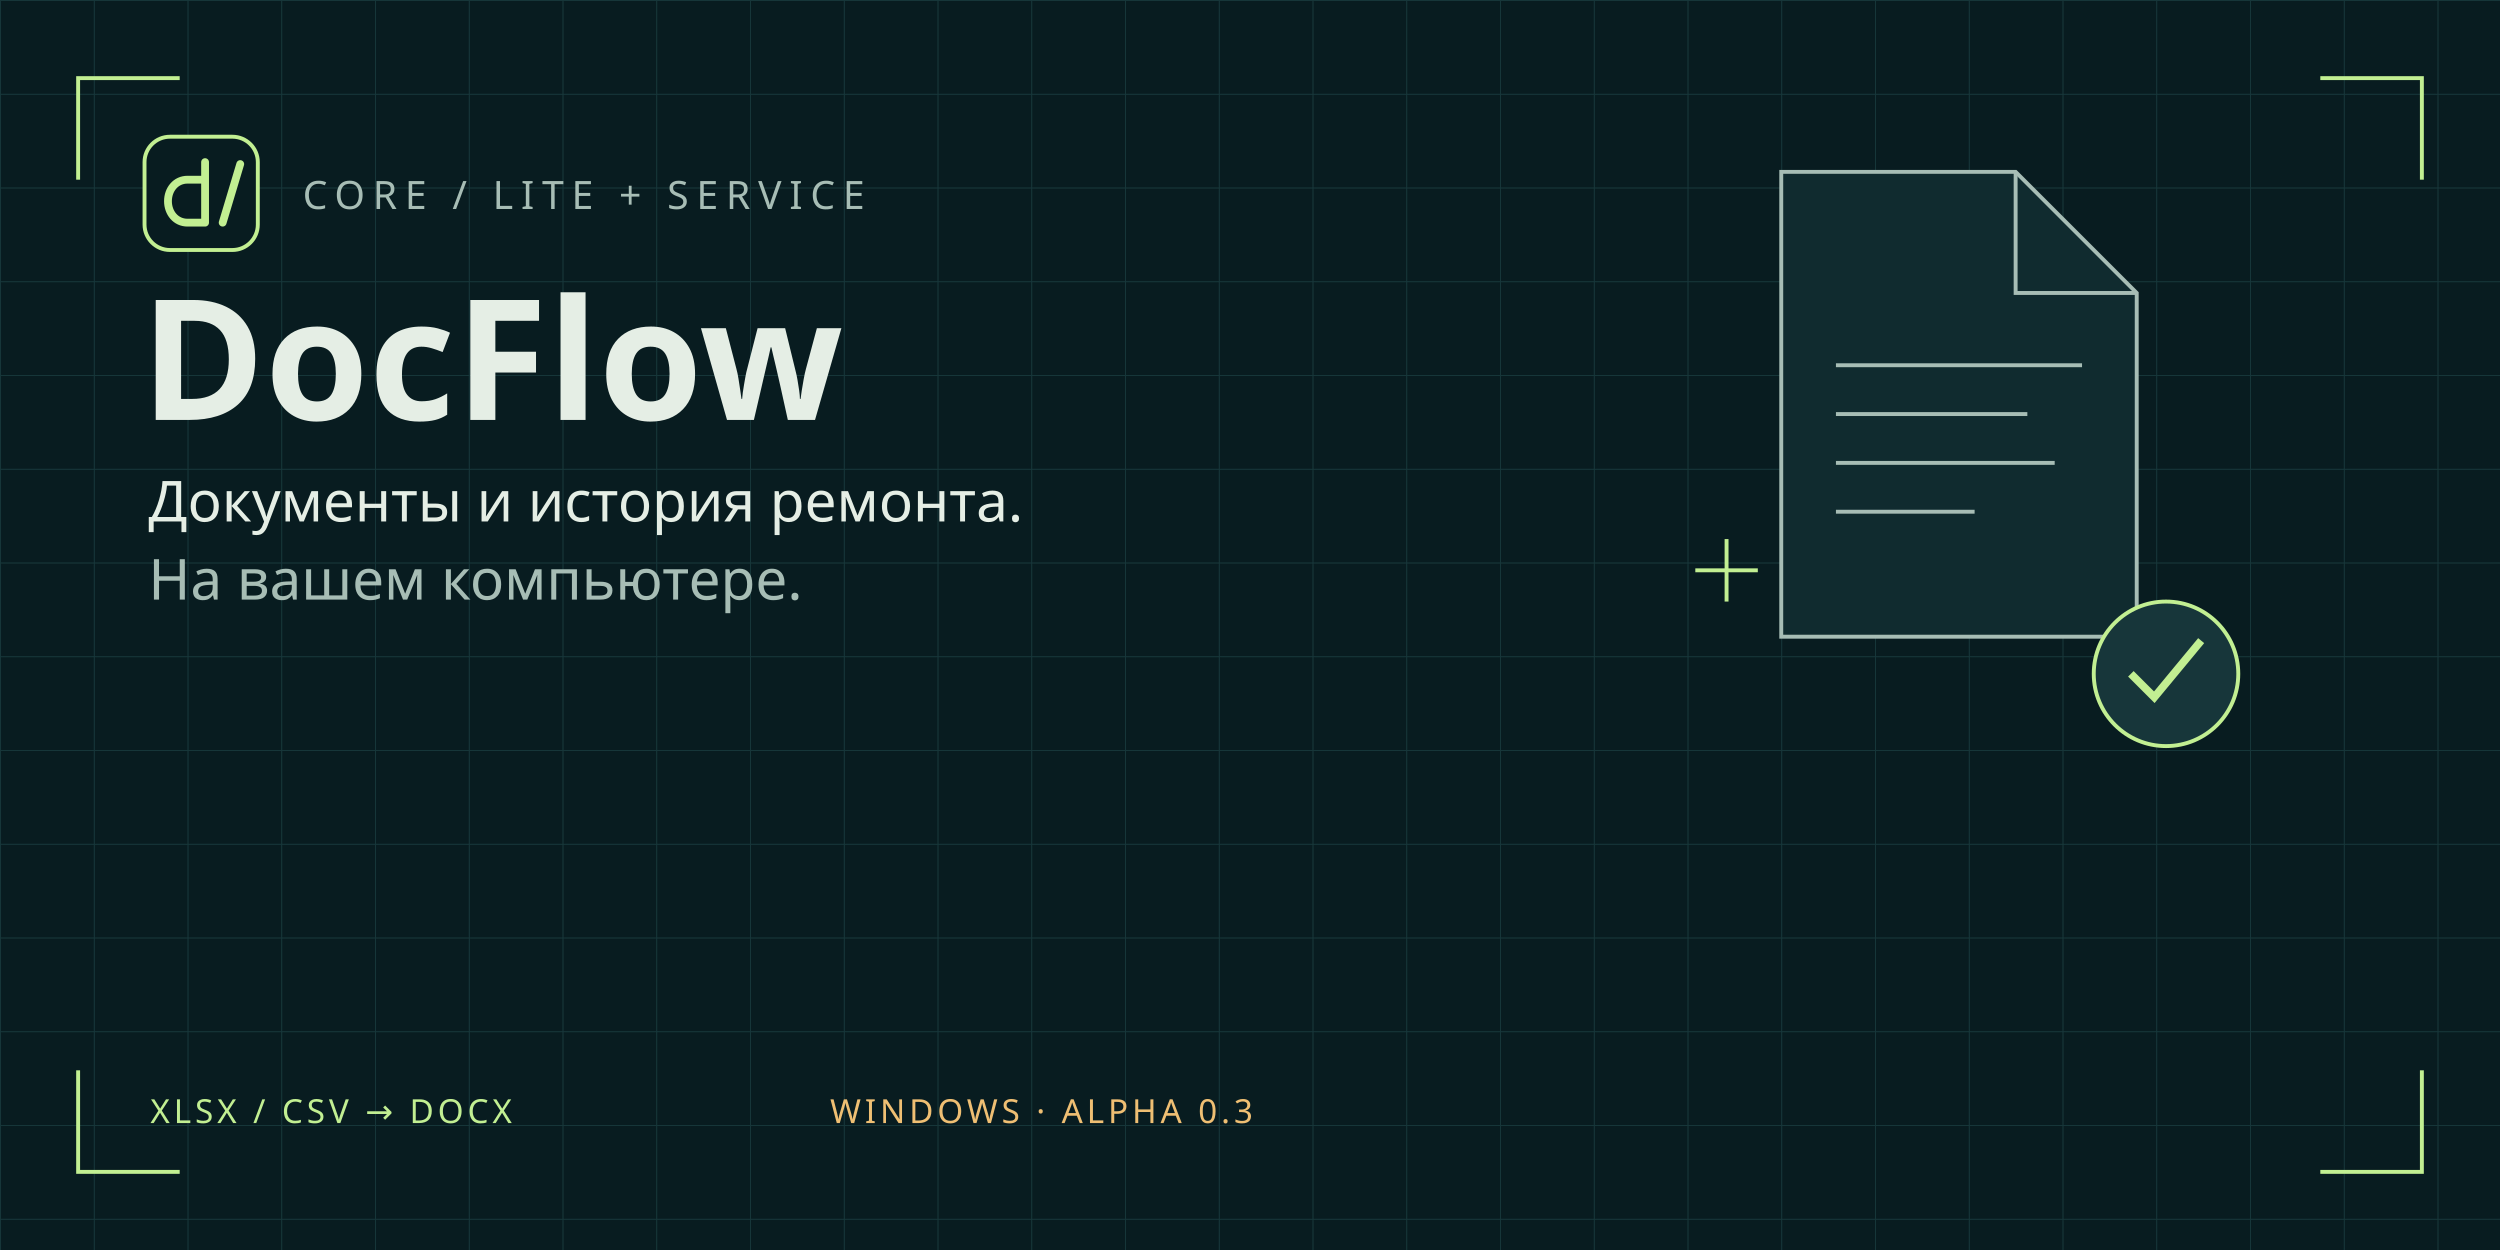
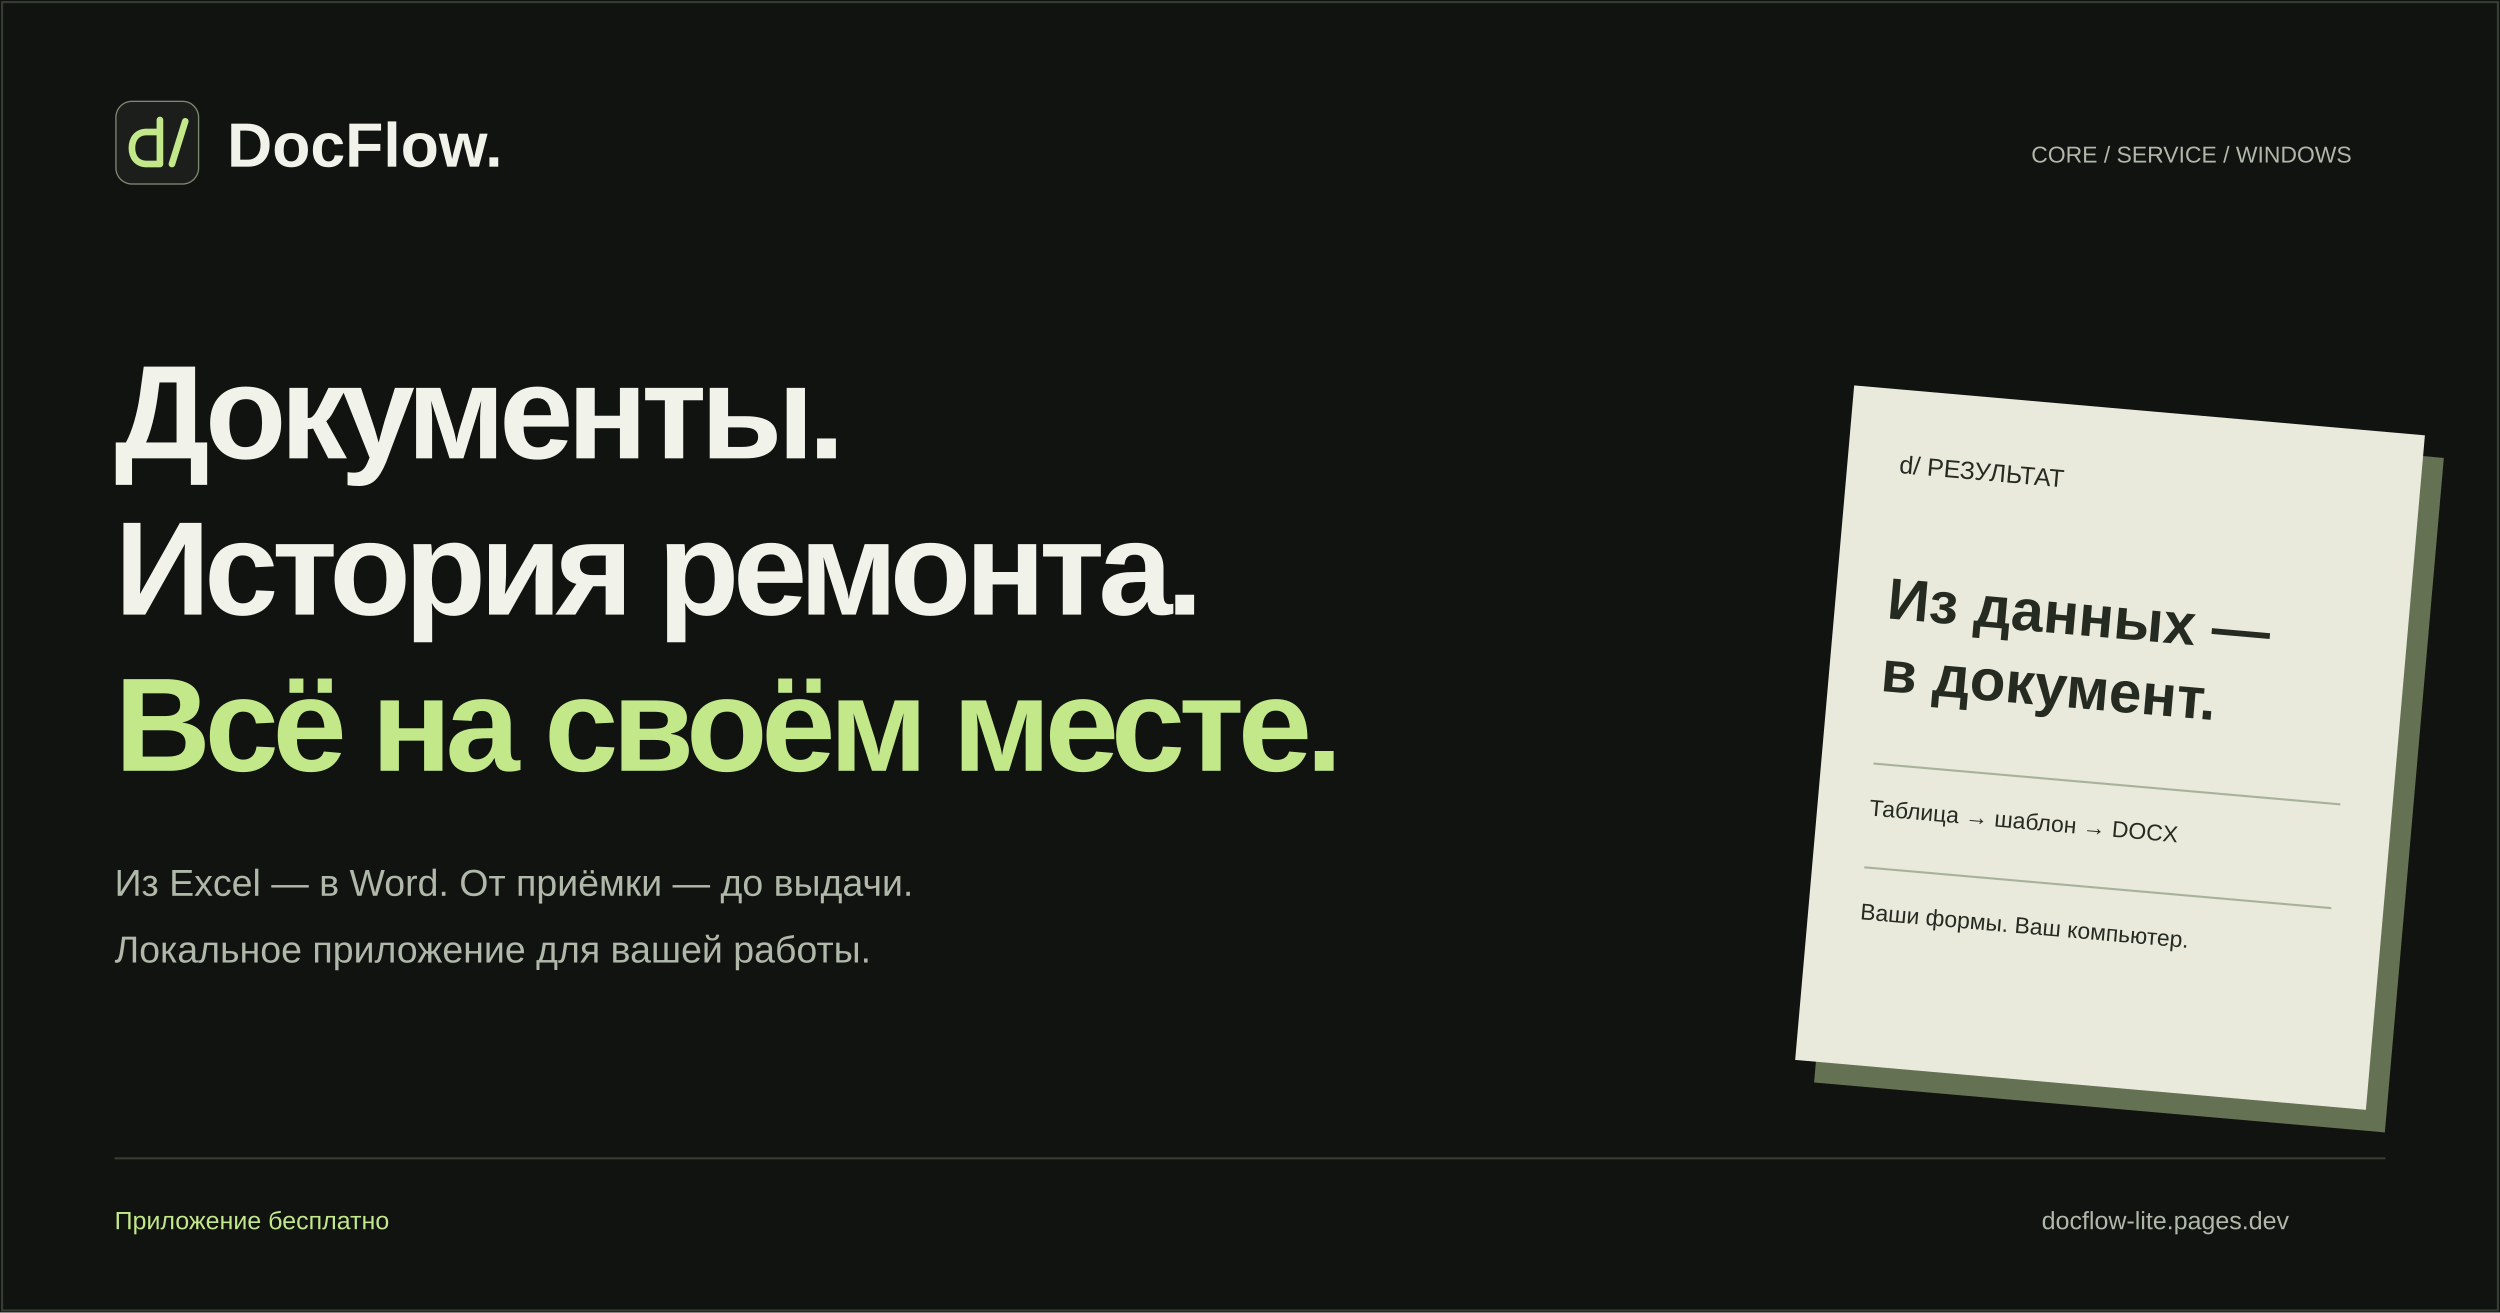
- <svg xmlns="http://www.w3.org/2000/svg" width="1280" height="640" viewBox="0 0 1280 640">
-   <defs>
-     <pattern id="g" width="48" height="48" patternUnits="userSpaceOnUse">
-       <path d="M48 0H0V48" fill="none" stroke="#17363A" stroke-width="1" />
-     </pattern>
-   </defs>
-   <rect width="1280" height="640" fill="#081C20" />
-   <rect width="1280" height="640" fill="url(#g)" />
-   <path d="M40 92V40h52M1188 40h52v52M40 548v52h52M1188 600h52v-52" fill="none" stroke="#C2EF92" stroke-width="2" />
-   <g transform="translate(74,70)">
-     <rect width="58" height="58" rx="13" fill="#081C20" stroke="#C2EF92" stroke-width="2" />
-     <path d="M31 13v31H22c-6 0-10-5-10-11s4-11 10-11h9M40 44l9-30" fill="none" stroke="#C2EF92" stroke-width="4" stroke-linecap="round" stroke-linejoin="round" />
+ <svg xmlns="http://www.w3.org/2000/svg" width="1200" height="630" viewBox="0 0 1200 630" role="img" aria-labelledby="title desc">
+   <rect width="1200" height="630" fill="#111310" />
+   <rect x="1" y="1" width="1198" height="628" fill="none" stroke="#363d32" />
+   <g transform="translate(55 48) scale(.64)">
+     <rect x="1" y="1" width="62" height="62" rx="12" fill="#1b1e1a" stroke="#7c8871" />
+     <path d="M34 15v33H24c-7 0-11-5-11-12s4-12 11-12h10M43 48l10-32" fill="none" stroke="#c2e88a" stroke-width="5" stroke-linecap="round" stroke-linejoin="round" />
  </g>
-   <g font-family="Segoe UI">
-     <text x="155" y="107" fill="#A7BDB5" font-size="20" letter-spacing="4">CORE / LITE + SERVICE</text>
-     <text x="72" y="215" fill="#E5EEE5" font-size="86" font-weight="700">DocFlow</text>
-     <text x="76" y="267" fill="#E5EEE5" font-size="29">Документы и история ремонта.</text>
-     <text x="76" y="307" fill="#A7BDB5" font-size="29">На вашем компьютере.</text>
-     <text x="77" y="575" fill="#C2EF92" font-size="17" letter-spacing="2">XLSX / CSV → DOCX</text>
-     <text x="425" y="575" fill="#EFBF73" font-size="17" letter-spacing="2">WINDOWS · ALPHA 0.3</text>
-   </g>
-   <g transform="translate(912,88)" fill="none" stroke="#A7BDB5" stroke-width="2">
-     <path d="M0 0h120l62 62v176H0z" fill="#102B2F" />
-     <path d="M120 0v62h62" />
-     <path d="M28 99h126M28 124h98M28 149h112M28 174h71" />
-     <path d="M-28 220v-32M-44 204h32" stroke="#C2EF92" />
-     <circle cx="197" cy="257" r="37" fill="#17363A" stroke="#C2EF92" />
-     <path d="m179 257 12 12 24-29" stroke="#C2EF92" stroke-width="4" />
+   <g font-family="Segoe UI,Arial,sans-serif">
+     <text x="109" y="80" fill="#f1f3eb" font-size="30" font-weight="700">DocFlow.</text>
+     <text x="975" y="78" fill="#b0b8aa" font-size="11">CORE / SERVICE / WINDOWS</text>
+     <g fill="#f1f3eb" font-size="64" font-weight="600" letter-spacing="-3">
+       <text x="55" y="220">Документы.</text>
+       <text x="55" y="295">История ремонта.</text>
+       <text x="55" y="370" fill="#c2e88a">Всё на своём месте.</text>
+     </g>
+     <g fill="#b0b8aa" font-size="18">
+       <text x="55" y="430">Из Excel — в Word. От приёмки — до выдачи.</text>
+       <text x="55" y="462">Локальное приложение для вашей работы.</text>
+     </g>
+     <g transform="translate(890 185) rotate(5)">
+       <rect x="10" y="10" width="275" height="325" fill="#657153" />
+       <rect width="275" height="325" fill="#e9e9dc" />
+       <g fill="#262b22">
+         <text x="25" y="40" font-size="12">d/  РЕЗУЛЬТАТ</text>
+         <text x="25" y="110" font-size="28" font-weight="600">Из данных —</text>
+         <text x="25" y="145" font-size="28" font-weight="600">в документ.</text>
+         <path d="M25 180h225M25 230h225" stroke="#a7b29a" />
+         <text x="25" y="205" font-size="11">Таблица → шаблон → DOCX</text>
+         <text x="25" y="255" font-size="11">Ваши формы. Ваш компьютер.</text>
+       </g>
+     </g>
+     <path d="M55 556h1090" stroke="#363d32" />
+     <text x="55" y="590" font-size="12" fill="#c2e88a">Приложение бесплатно</text>
+     <text x="980" y="590" font-size="12" fill="#b0b8aa">docflow-lite.pages.dev</text>
  </g>
</svg>
